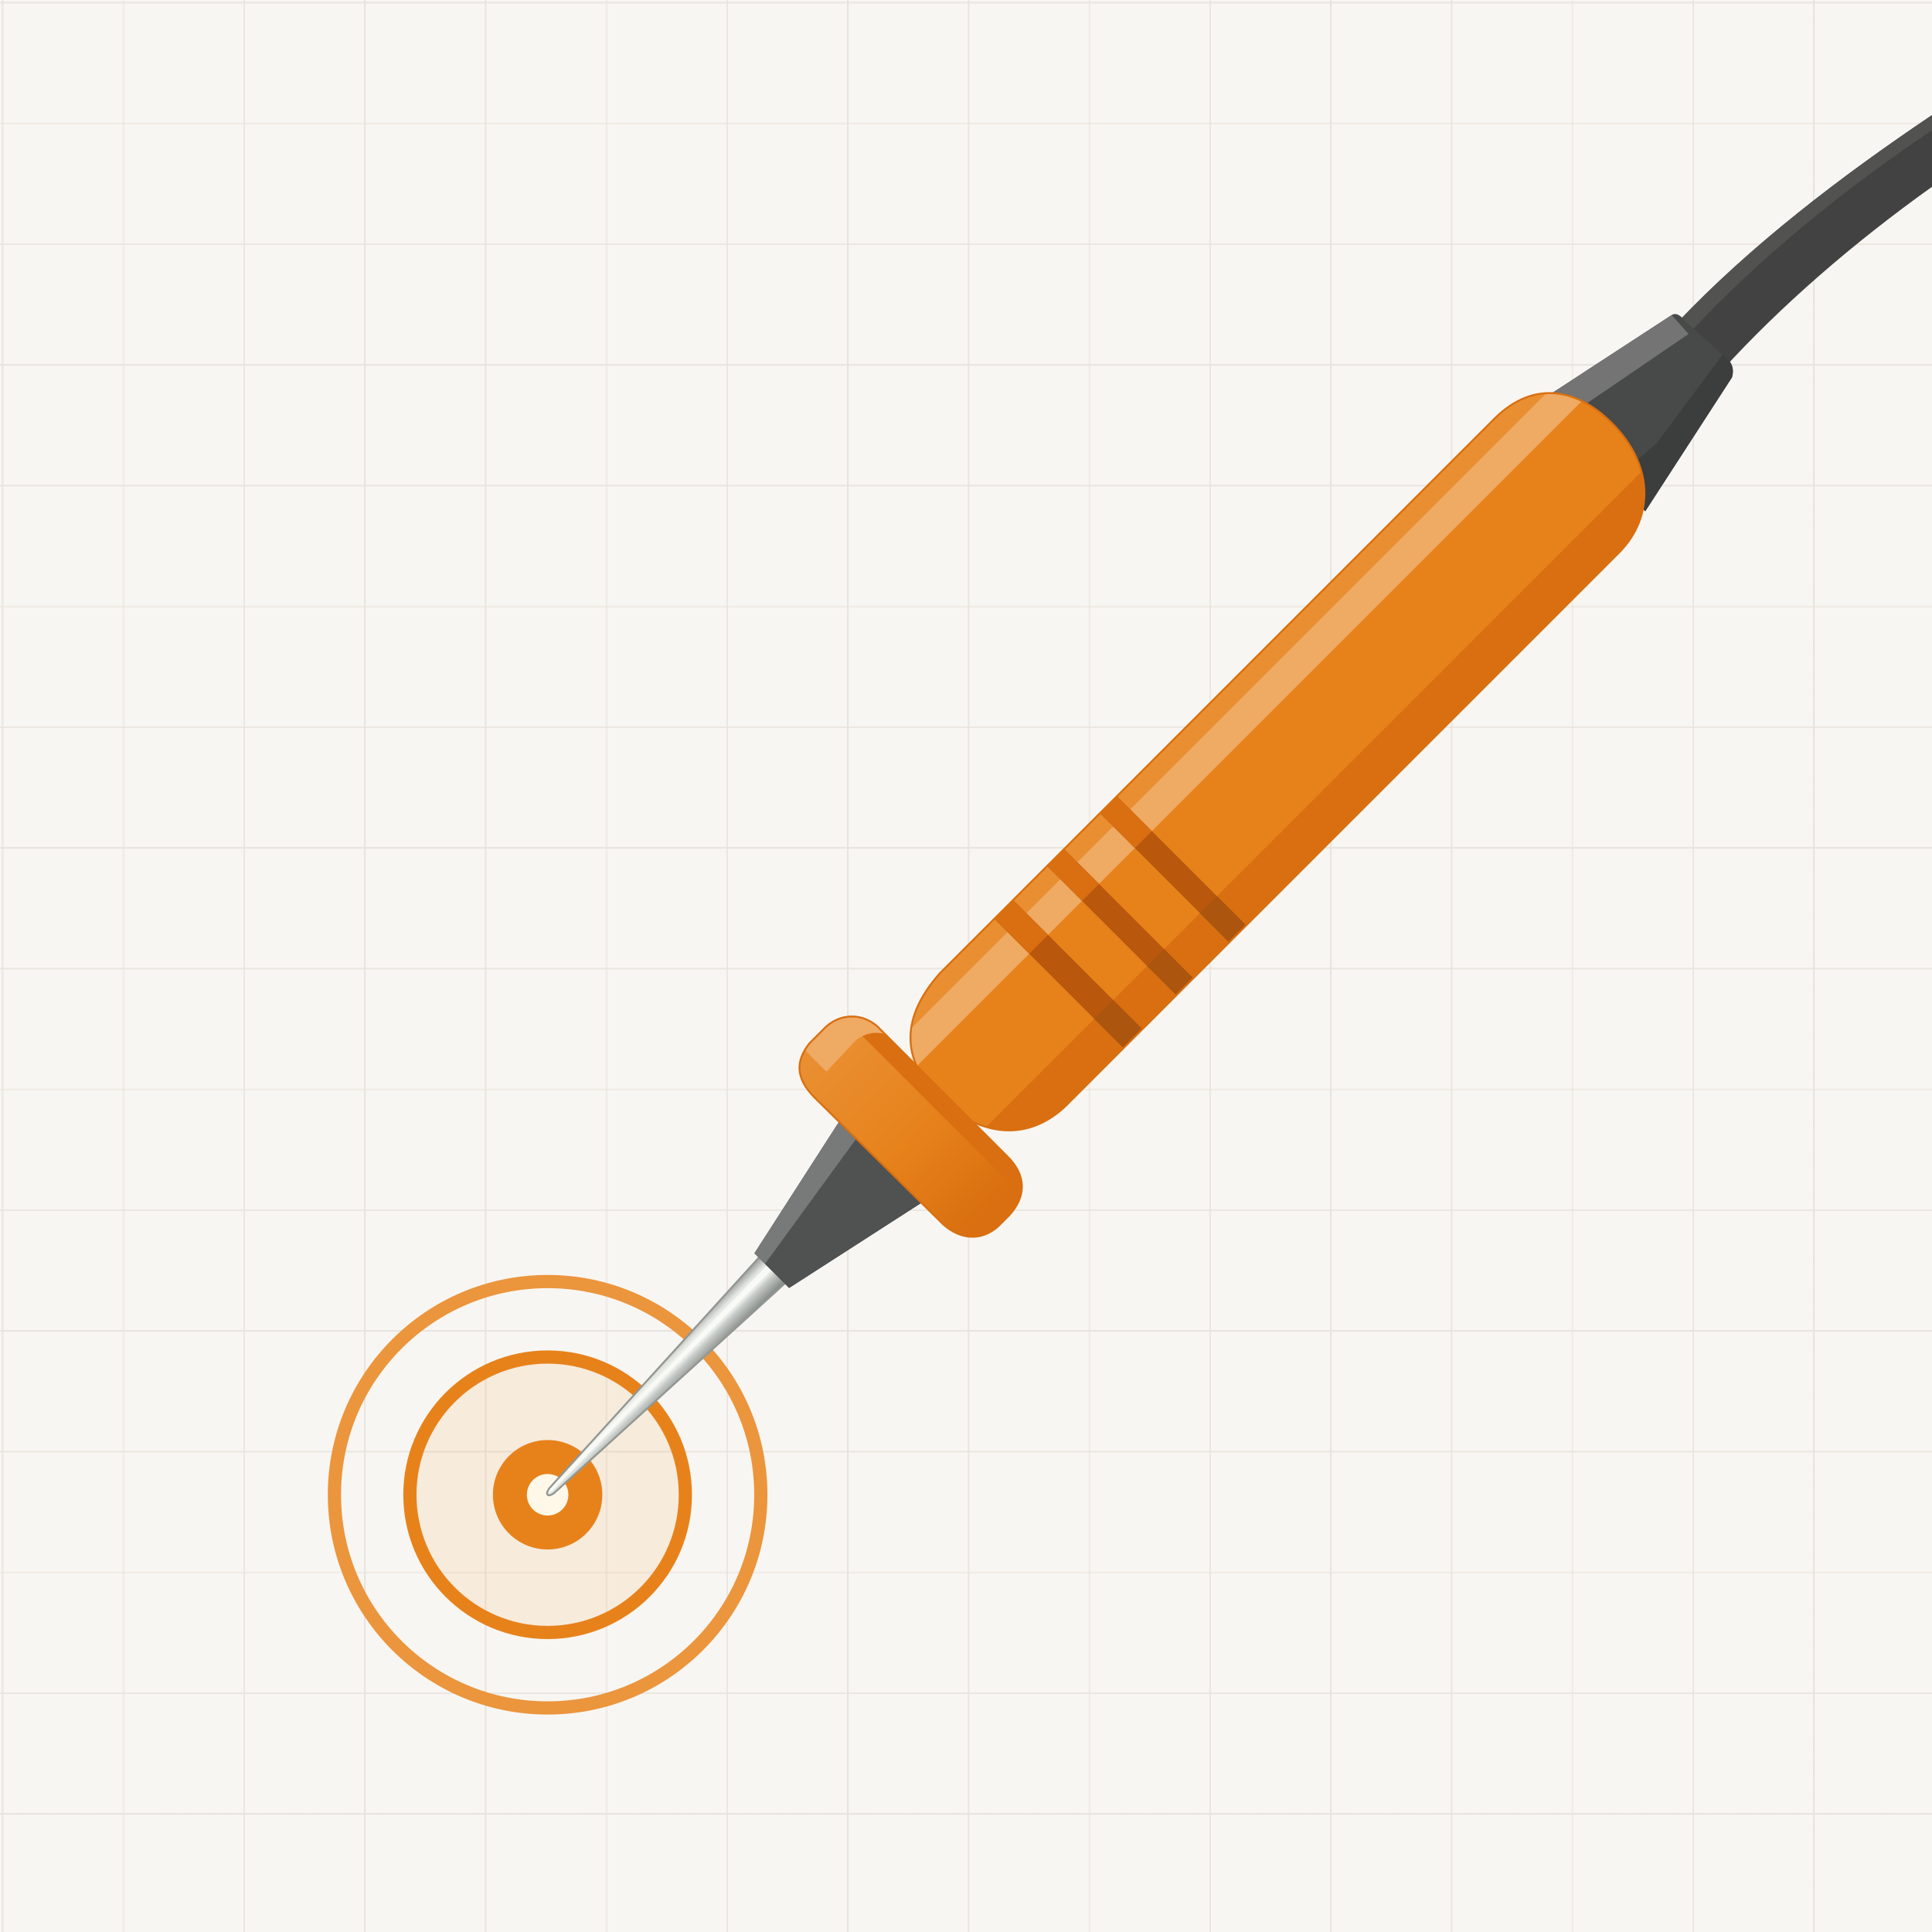
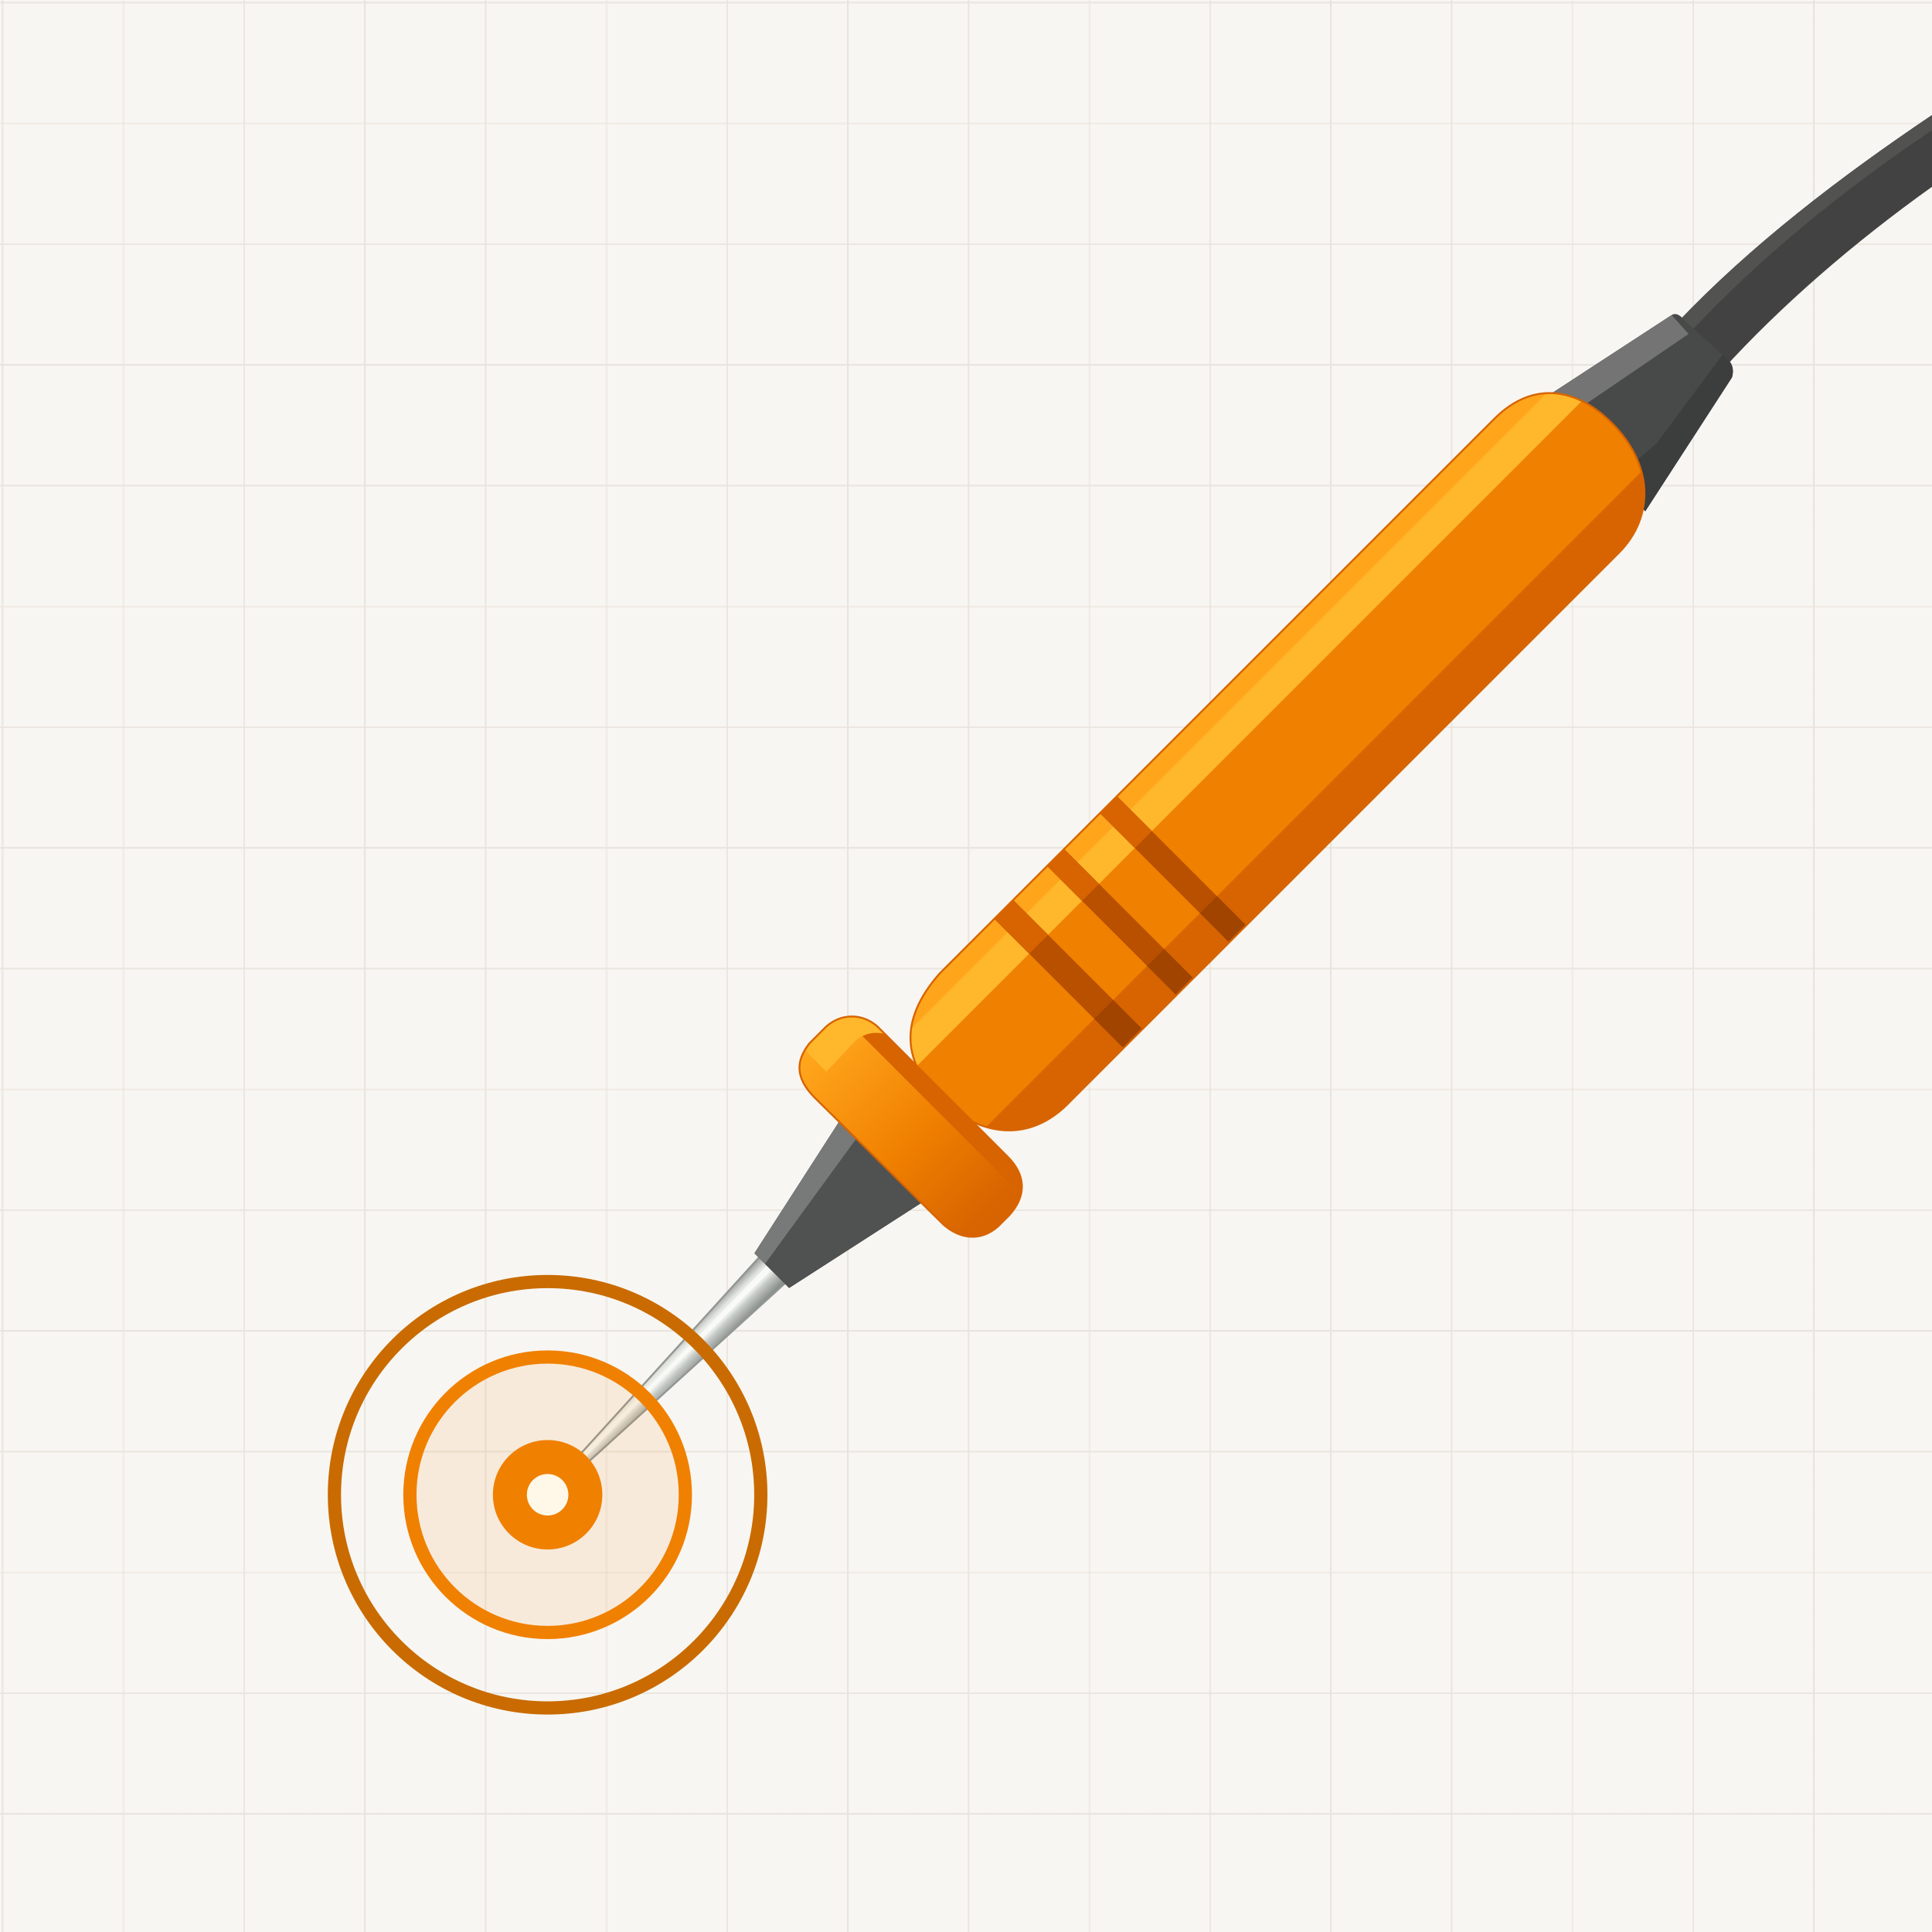
<svg xmlns="http://www.w3.org/2000/svg" width="1024" height="1024" viewBox="0 0 1024 1024" role="img" aria-labelledby="title description">
  <defs>
    <pattern id="grid" x="1" y="1" width="64" height="64" patternUnits="userSpaceOnUse">
      <path d="M64 0H0V64" fill="none" stroke="#E7E2DC" stroke-width="1.5" />
    </pattern>
    <linearGradient id="metal" x1="0" y1="-10" x2="0" y2="10" gradientUnits="userSpaceOnUse">
      <stop offset="0" stop-color="#929594" />
      <stop offset=".26" stop-color="#E0E2DE" />
      <stop offset=".44" stop-color="#FDFEFA" />
      <stop offset=".62" stop-color="#C7CBC7" />
      <stop offset="1" stop-color="#7B817D" />
    </linearGradient>
    <linearGradient id="guard-fill" x1="441" y1="550" x2="528" y2="638" gradientUnits="userSpaceOnUse">
-       <stop offset="0" stop-color="#E98F32" />
-       <stop offset=".55" stop-color="#E7821B" />
-       <stop offset="1" stop-color="#D96F10" />
+       <stop offset="0" stop-color="#FFA51C" />
+       <stop offset=".55" stop-color="#F08000" />
+       <stop offset="1" stop-color="#D76400" />
    </linearGradient>
    <clipPath id="handle-clip">
      <path d="M498 516L792 222C814 200 837 208 852 222C877 245 877 274 858 293L567 584C547 605 522 603 501 585C478 564 476 541 498 516Z" />
    </clipPath>
    <clipPath id="bands-clip">
      <path d="M470 430L670 630L680 620L480 420Z M498 402L698 602L707 593L507 393Z M526 374L726 574L735 565L535 365Z" />
    </clipPath>
    <clipPath id="guard-clip">
      <path d="M429 553L438 544C446 537 457 537 465 544L534 613C544 623 544 634 535 644L529 650C520 658 509 657 500 649L432 582C421 571 422 562 429 553Z" />
    </clipPath>
  </defs>
  <rect width="1024" height="1024" fill="#F8F6F2" />
  <rect width="1024" height="1024" fill="url(#grid)" />
-   <circle cx="290.25" cy="792.25" r="113" fill="none" stroke="#EB953D" stroke-width="7" />
-   <circle cx="290.25" cy="792.25" r="73" fill="#E7821B" fill-opacity=".10" stroke="#E7821B" stroke-width="7" />
-   <circle cx="290.25" cy="792.25" r="29" fill="#E7821B" />
-   <circle cx="290.25" cy="792.25" r="11" fill="#FFF8E8" />
  <path d="M889 171C928 130 975 94 1024 61V99C982 129 944 162 913 196Z" fill="#414241" />
  <path d="M889 171C928 130 975 94 1024 61V69C978 100 933 136 895 177Z" fill="#525351" />
  <path d="M817 212L886 167Q889 165 893 170L914 189Q920 193 918 200L872 271Z" fill="#484949" />
  <path d="M817 212L886 167L895 177L829 222Z" fill="#737473" />
  <path d="M878 235L913 188Q920 193 918 200L872 271L857 253Z" fill="#3C3D3D" />
  <g transform="translate(290.25 792.25) rotate(-45)">
    <path d="M0 0Q0-1.25 3-1.8L174-10V10L3 1.8Q0 1.25 0 0Z" fill="url(#metal)" stroke="#929792" stroke-width="1" stroke-linejoin="round" />
    <path d="M3-.4L174-3" fill="none" stroke="#F7FAF5" stroke-width="1.5" stroke-linecap="round" />
    <path d="M168-13L251-31V31L168 13Z" fill="#4D4F4E" />
    <path d="M168-13L251-31V-18L168-5Z" fill="#777A78" />
    <path d="M168-5L251-18V31L168 13Z" fill="#505251" />
  </g>
  <g clip-path="url(#handle-clip)">
-     <rect x="475" y="195" width="410" height="415" fill="#E7821B" />
-     <path d="M350 664L950 64V78L350 678Z" fill="#E98F32" />
-     <path d="M350 678L950 78V101L350 701Z" fill="#EFAA64" />
-     <path d="M350 770L950 170V215L350 815Z" fill="#D96F10" />
+     <rect x="475" y="195" width="410" height="415" fill="#F08000" />
+     <path d="M350 664L950 64V78L350 678Z" fill="#FFA51C" />
+     <path d="M350 678L950 78V101L350 701Z" fill="#FFB72B" />
+     <path d="M350 770L950 170V215L350 815Z" fill="#D76400" />
    <g clip-path="url(#bands-clip)">
-       <rect x="475" y="195" width="410" height="415" fill="#B9570C" />
-       <path d="M350 664L950 64V101L350 701Z" fill="#D96F10" />
-       <path d="M350 770L950 170V215L350 815Z" fill="#AB550F" />
+       <rect x="475" y="195" width="410" height="415" fill="#B85000" />
+       <path d="M350 664L950 64V101L350 701Z" fill="#D76400" />
+       <path d="M350 770L950 170V215L350 815Z" fill="#A14400" />
    </g>
  </g>
-   <path d="M498 516L792 222C814 200 837 208 852 222C877 245 877 274 858 293L567 584C547 605 522 603 501 585C478 564 476 541 498 516Z" fill="none" stroke="#D96F10" stroke-width="1" />
+   <path d="M498 516L792 222C814 200 837 208 852 222C877 245 877 274 858 293L567 584C547 605 522 603 501 585C478 564 476 541 498 516Z" fill="none" stroke="#D76400" stroke-width="1" />
  <path d="M429 553L438 544C446 537 457 537 465 544L534 613C544 623 544 634 535 644L529 650C520 658 509 657 500 649L432 582C421 571 422 562 429 553Z" fill="url(#guard-fill)" />
  <g clip-path="url(#guard-clip)">
-     <path d="M404 496L579 671L593 657L418 482Z" fill="#D96F10" />
-     <path d="M429 553L438 544C446 537 457 537 465 544L469 548Q461 546 454 551L438 568L428 558Q426 556 429 553Z" fill="#EFAA64" />
+     <path d="M404 496L579 671L593 657L418 482Z" fill="#D76400" />
+     <path d="M429 553L438 544C446 537 457 537 465 544L469 548Q461 546 454 551L438 568L428 558Q426 556 429 553Z" fill="#FFB72B" />
  </g>
-   <path d="M429 553L438 544C446 537 457 537 465 544L534 613C544 623 544 634 535 644L529 650C520 658 509 657 500 649L432 582C421 571 422 562 429 553Z" fill="none" stroke="#D96F10" stroke-width="1" />
+   <path d="M429 553L438 544C446 537 457 537 465 544L534 613C544 623 544 634 535 644L529 650C520 658 509 657 500 649L432 582C421 571 422 562 429 553Z" fill="none" stroke="#D76400" stroke-width="1" />
+   <circle cx="290.25" cy="792.25" r="113" fill="none" stroke="#C96B00" stroke-width="7" />
+   <circle cx="290.25" cy="792.25" r="73" fill="#F08000" fill-opacity=".10" stroke="#F08000" stroke-width="7" />
+   <circle cx="290.25" cy="792.25" r="29" fill="#F08000" />
+   <circle cx="290.25" cy="792.25" r="11" fill="#FFF8E8" />
</svg>
